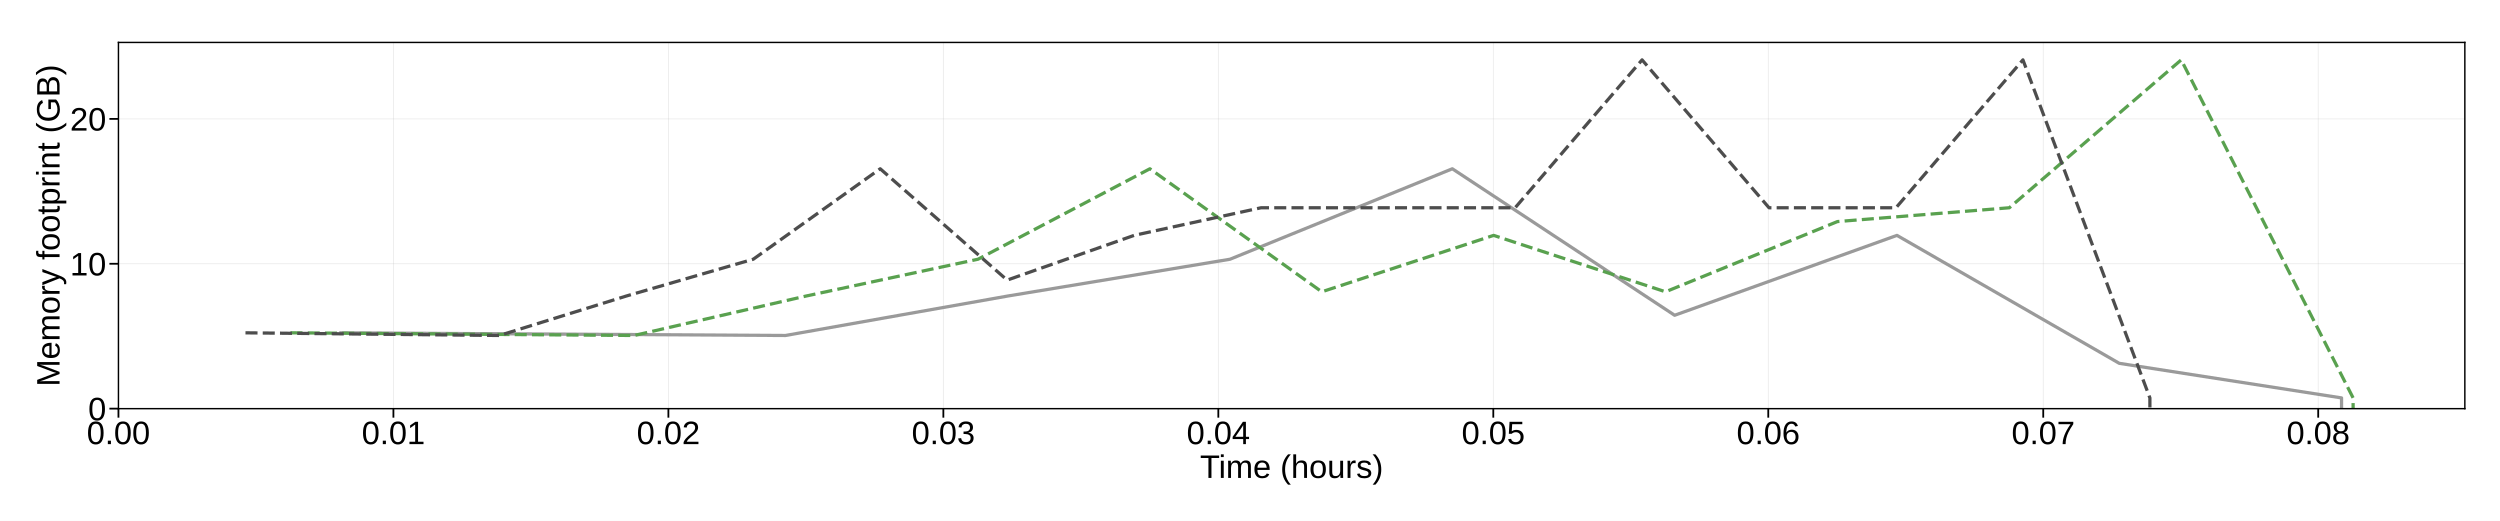
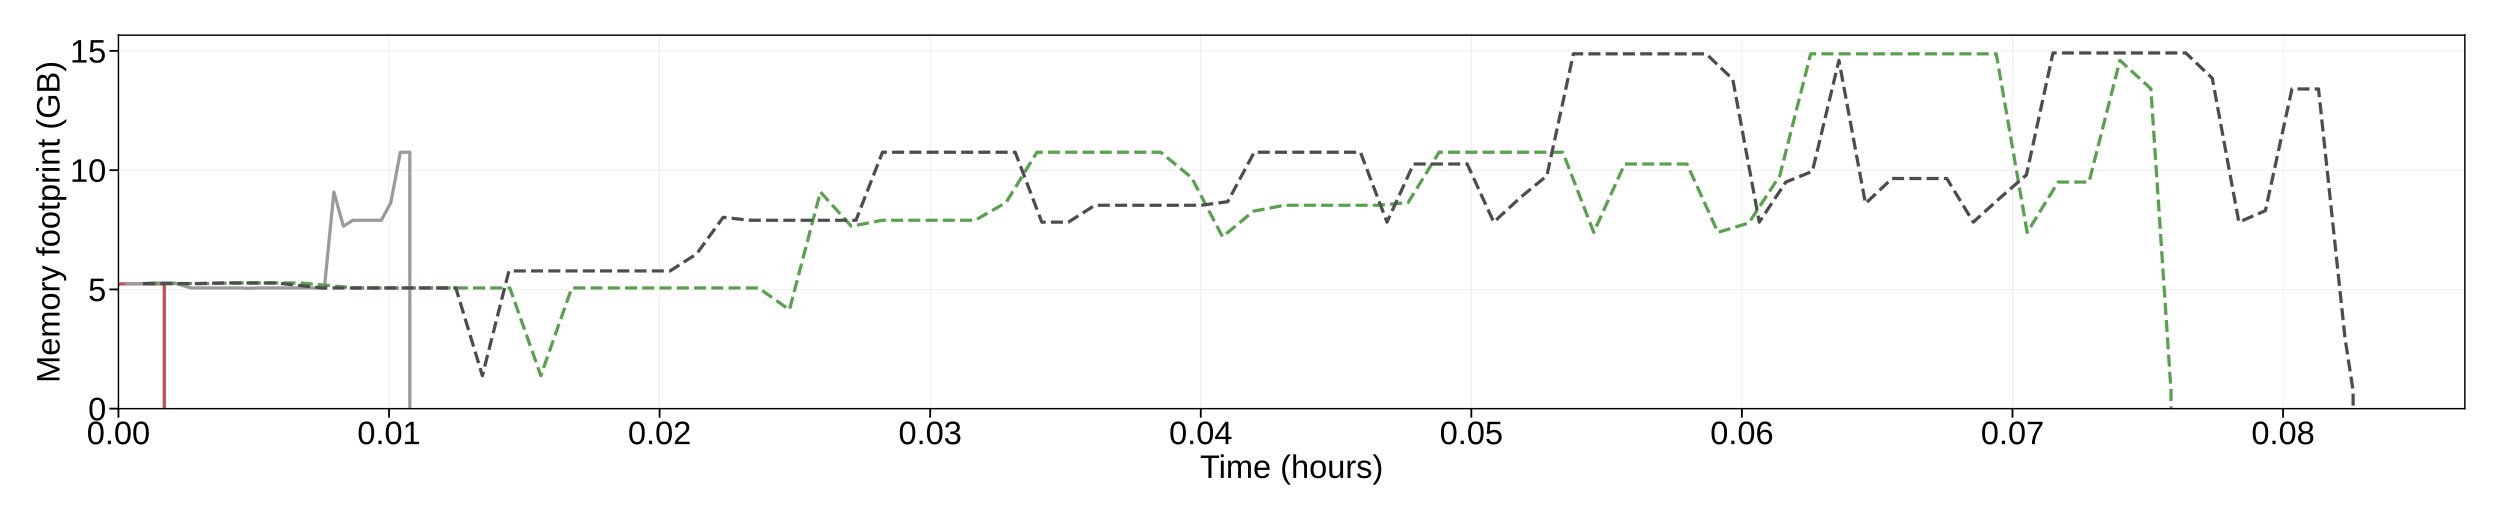
<svg xmlns="http://www.w3.org/2000/svg" xmlns:xlink="http://www.w3.org/1999/xlink" width="2764.8pt" height="576pt" viewBox="0 0 2764.8 576" version="1.1">
  <defs>
    <style type="text/css">*{stroke-linejoin: round; stroke-linecap: butt}</style>
  </defs>
  <g id="figure_1">
    <g id="patch_1">
      <path d="M 0 576  L 2764.8 576  L 2764.8 0  L 0 0  z " style="fill: #ffffff" />
    </g>
    <g id="axes_1">
      <g id="patch_2">
-         <path d="M 130.99 451.94  L 2725.92 451.94  L 2725.92 46.927  L 130.99 46.927  z " style="fill: #ffffff" />
+         <path d="M 130.99 451.94  L 2725.92 451.94  L 2725.92 38.88  L 130.99 38.88  z " style="fill: #ffffff" />
      </g>
      <g id="matplotlib.axis_1">
        <g id="xtick_1">
          <g id="line2d_1">
-             <path d="M 130.99 451.94  L 130.99 46.927  " clip-path="url(#p27b7c88801)" style="fill: none; stroke: #b0b0b0; stroke-opacity: 0.3; stroke-width: 0.8; stroke-linecap: square" />
+             <path d="M 130.99 451.94  L 130.99 38.88  " clip-path="url(#p982d69c320)" style="fill: none; stroke: #b0b0b0; stroke-opacity: 0.3; stroke-width: 0.8; stroke-linecap: square" />
          </g>
          <g id="line2d_2">
            <defs>
-               <path id="m71e6d09df0" d="M 0 0  L 0 10  " style="stroke: #000000; stroke-width: 2" />
+               <path id="m0850383308" d="M 0 0  L 0 10  " style="stroke: #000000; stroke-width: 2" />
            </defs>
            <g>
-               <use xlink:href="#m71e6d09df0" x="130.99" y="451.94" style="stroke: #000000; stroke-width: 2" />
+               <use xlink:href="#m0850383308" x="130.99" y="451.94" style="stroke: #000000; stroke-width: 2" />
            </g>
          </g>
          <g id="text_1">
            <text style="font-size: 36px; font-family: 'Arial', 'DejaVu Sans', 'Liberation Sans', sans-serif; text-anchor: middle" x="130.99" y="491.208" transform="rotate(-0 130.99 491.2081)">0.00</text>
          </g>
        </g>
        <g id="xtick_2">
          <g id="line2d_3">
-             <path d="M 435.085 451.94  L 435.085 46.927  " clip-path="url(#p27b7c88801)" style="fill: none; stroke: #b0b0b0; stroke-opacity: 0.3; stroke-width: 0.8; stroke-linecap: square" />
+             <path d="M 430.228 451.94  L 430.228 38.88  " clip-path="url(#p982d69c320)" style="fill: none; stroke: #b0b0b0; stroke-opacity: 0.3; stroke-width: 0.8; stroke-linecap: square" />
          </g>
          <g id="line2d_4">
            <g>
-               <use xlink:href="#m71e6d09df0" x="435.085" y="451.94" style="stroke: #000000; stroke-width: 2" />
+               <use xlink:href="#m0850383308" x="430.228" y="451.94" style="stroke: #000000; stroke-width: 2" />
            </g>
          </g>
          <g id="text_2">
-             <text style="font-size: 36px; font-family: 'Arial', 'DejaVu Sans', 'Liberation Sans', sans-serif; text-anchor: middle" x="435.085" y="491.208" transform="rotate(-0 435.0853 491.2081)">0.01</text>
+             <text style="font-size: 36px; font-family: 'Arial', 'DejaVu Sans', 'Liberation Sans', sans-serif; text-anchor: middle" x="430.228" y="491.208" transform="rotate(-0 430.2279 491.2081)">0.01</text>
          </g>
        </g>
        <g id="xtick_3">
          <g id="line2d_5">
-             <path d="M 739.181 451.94  L 739.181 46.927  " clip-path="url(#p27b7c88801)" style="fill: none; stroke: #b0b0b0; stroke-opacity: 0.3; stroke-width: 0.8; stroke-linecap: square" />
+             <path d="M 729.466 451.94  L 729.466 38.88  " clip-path="url(#p982d69c320)" style="fill: none; stroke: #b0b0b0; stroke-opacity: 0.3; stroke-width: 0.8; stroke-linecap: square" />
          </g>
          <g id="line2d_6">
            <g>
-               <use xlink:href="#m71e6d09df0" x="739.181" y="451.94" style="stroke: #000000; stroke-width: 2" />
+               <use xlink:href="#m0850383308" x="729.466" y="451.94" style="stroke: #000000; stroke-width: 2" />
            </g>
          </g>
          <g id="text_3">
-             <text style="font-size: 36px; font-family: 'Arial', 'DejaVu Sans', 'Liberation Sans', sans-serif; text-anchor: middle" x="739.181" y="491.208" transform="rotate(-0 739.1807 491.2081)">0.02</text>
+             <text style="font-size: 36px; font-family: 'Arial', 'DejaVu Sans', 'Liberation Sans', sans-serif; text-anchor: middle" x="729.466" y="491.208" transform="rotate(-0 729.4658 491.2081)">0.02</text>
          </g>
        </g>
        <g id="xtick_4">
          <g id="line2d_7">
-             <path d="M 1043.276 451.94  L 1043.276 46.927  " clip-path="url(#p27b7c88801)" style="fill: none; stroke: #b0b0b0; stroke-opacity: 0.3; stroke-width: 0.8; stroke-linecap: square" />
+             <path d="M 1028.704 451.94  L 1028.704 38.88  " clip-path="url(#p982d69c320)" style="fill: none; stroke: #b0b0b0; stroke-opacity: 0.3; stroke-width: 0.8; stroke-linecap: square" />
          </g>
          <g id="line2d_8">
            <g>
-               <use xlink:href="#m71e6d09df0" x="1043.276" y="451.94" style="stroke: #000000; stroke-width: 2" />
+               <use xlink:href="#m0850383308" x="1028.704" y="451.94" style="stroke: #000000; stroke-width: 2" />
            </g>
          </g>
          <g id="text_4">
-             <text style="font-size: 36px; font-family: 'Arial', 'DejaVu Sans', 'Liberation Sans', sans-serif; text-anchor: middle" x="1043.276" y="491.208" transform="rotate(-0 1043.276 491.2081)">0.03</text>
+             <text style="font-size: 36px; font-family: 'Arial', 'DejaVu Sans', 'Liberation Sans', sans-serif; text-anchor: middle" x="1028.704" y="491.208" transform="rotate(-0 1028.704 491.2081)">0.03</text>
          </g>
        </g>
        <g id="xtick_5">
          <g id="line2d_9">
-             <path d="M 1347.371 451.94  L 1347.371 46.927  " clip-path="url(#p27b7c88801)" style="fill: none; stroke: #b0b0b0; stroke-opacity: 0.3; stroke-width: 0.8; stroke-linecap: square" />
+             <path d="M 1327.942 451.94  L 1327.942 38.88  " clip-path="url(#p982d69c320)" style="fill: none; stroke: #b0b0b0; stroke-opacity: 0.3; stroke-width: 0.8; stroke-linecap: square" />
          </g>
          <g id="line2d_10">
            <g>
-               <use xlink:href="#m71e6d09df0" x="1347.371" y="451.94" style="stroke: #000000; stroke-width: 2" />
+               <use xlink:href="#m0850383308" x="1327.942" y="451.94" style="stroke: #000000; stroke-width: 2" />
            </g>
          </g>
          <g id="text_5">
-             <text style="font-size: 36px; font-family: 'Arial', 'DejaVu Sans', 'Liberation Sans', sans-serif; text-anchor: middle" x="1347.371" y="491.208" transform="rotate(-0 1347.371 491.2081)">0.04</text>
+             <text style="font-size: 36px; font-family: 'Arial', 'DejaVu Sans', 'Liberation Sans', sans-serif; text-anchor: middle" x="1327.942" y="491.208" transform="rotate(-0 1327.942 491.2081)">0.04</text>
          </g>
        </g>
        <g id="xtick_6">
          <g id="line2d_11">
-             <path d="M 1651.467 451.94  L 1651.467 46.927  " clip-path="url(#p27b7c88801)" style="fill: none; stroke: #b0b0b0; stroke-opacity: 0.3; stroke-width: 0.8; stroke-linecap: square" />
+             <path d="M 1627.18 451.94  L 1627.18 38.88  " clip-path="url(#p982d69c320)" style="fill: none; stroke: #b0b0b0; stroke-opacity: 0.3; stroke-width: 0.8; stroke-linecap: square" />
          </g>
          <g id="line2d_12">
            <g>
-               <use xlink:href="#m71e6d09df0" x="1651.467" y="451.94" style="stroke: #000000; stroke-width: 2" />
+               <use xlink:href="#m0850383308" x="1627.18" y="451.94" style="stroke: #000000; stroke-width: 2" />
            </g>
          </g>
          <g id="text_6">
-             <text style="font-size: 36px; font-family: 'Arial', 'DejaVu Sans', 'Liberation Sans', sans-serif; text-anchor: middle" x="1651.467" y="491.208" transform="rotate(-0 1651.467 491.2081)">0.05</text>
+             <text style="font-size: 36px; font-family: 'Arial', 'DejaVu Sans', 'Liberation Sans', sans-serif; text-anchor: middle" x="1627.18" y="491.208" transform="rotate(-0 1627.18 491.2081)">0.05</text>
          </g>
        </g>
        <g id="xtick_7">
          <g id="line2d_13">
-             <path d="M 1955.562 451.94  L 1955.562 46.927  " clip-path="url(#p27b7c88801)" style="fill: none; stroke: #b0b0b0; stroke-opacity: 0.3; stroke-width: 0.8; stroke-linecap: square" />
+             <path d="M 1926.418 451.94  L 1926.418 38.88  " clip-path="url(#p982d69c320)" style="fill: none; stroke: #b0b0b0; stroke-opacity: 0.3; stroke-width: 0.8; stroke-linecap: square" />
          </g>
          <g id="line2d_14">
            <g>
-               <use xlink:href="#m71e6d09df0" x="1955.562" y="451.94" style="stroke: #000000; stroke-width: 2" />
+               <use xlink:href="#m0850383308" x="1926.418" y="451.94" style="stroke: #000000; stroke-width: 2" />
            </g>
          </g>
          <g id="text_7">
-             <text style="font-size: 36px; font-family: 'Arial', 'DejaVu Sans', 'Liberation Sans', sans-serif; text-anchor: middle" x="1955.562" y="491.208" transform="rotate(-0 1955.562 491.2081)">0.06</text>
+             <text style="font-size: 36px; font-family: 'Arial', 'DejaVu Sans', 'Liberation Sans', sans-serif; text-anchor: middle" x="1926.418" y="491.208" transform="rotate(-0 1926.418 491.2081)">0.06</text>
          </g>
        </g>
        <g id="xtick_8">
          <g id="line2d_15">
-             <path d="M 2259.657 451.94  L 2259.657 46.927  " clip-path="url(#p27b7c88801)" style="fill: none; stroke: #b0b0b0; stroke-opacity: 0.3; stroke-width: 0.8; stroke-linecap: square" />
+             <path d="M 2225.655 451.94  L 2225.655 38.88  " clip-path="url(#p982d69c320)" style="fill: none; stroke: #b0b0b0; stroke-opacity: 0.3; stroke-width: 0.8; stroke-linecap: square" />
          </g>
          <g id="line2d_16">
            <g>
-               <use xlink:href="#m71e6d09df0" x="2259.657" y="451.94" style="stroke: #000000; stroke-width: 2" />
+               <use xlink:href="#m0850383308" x="2225.655" y="451.94" style="stroke: #000000; stroke-width: 2" />
            </g>
          </g>
          <g id="text_8">
-             <text style="font-size: 36px; font-family: 'Arial', 'DejaVu Sans', 'Liberation Sans', sans-serif; text-anchor: middle" x="2259.657" y="491.208" transform="rotate(-0 2259.657 491.2081)">0.07</text>
+             <text style="font-size: 36px; font-family: 'Arial', 'DejaVu Sans', 'Liberation Sans', sans-serif; text-anchor: middle" x="2225.655" y="491.208" transform="rotate(-0 2225.655 491.2081)">0.07</text>
          </g>
        </g>
        <g id="xtick_9">
          <g id="line2d_17">
-             <path d="M 2563.753 451.94  L 2563.753 46.927  " clip-path="url(#p27b7c88801)" style="fill: none; stroke: #b0b0b0; stroke-opacity: 0.3; stroke-width: 0.8; stroke-linecap: square" />
+             <path d="M 2524.893 451.94  L 2524.893 38.88  " clip-path="url(#p982d69c320)" style="fill: none; stroke: #b0b0b0; stroke-opacity: 0.3; stroke-width: 0.8; stroke-linecap: square" />
          </g>
          <g id="line2d_18">
            <g>
-               <use xlink:href="#m71e6d09df0" x="2563.753" y="451.94" style="stroke: #000000; stroke-width: 2" />
+               <use xlink:href="#m0850383308" x="2524.893" y="451.94" style="stroke: #000000; stroke-width: 2" />
            </g>
          </g>
          <g id="text_9">
-             <text style="font-size: 36px; font-family: 'Arial', 'DejaVu Sans', 'Liberation Sans', sans-serif; text-anchor: middle" x="2563.753" y="491.208" transform="rotate(-0 2563.753 491.2081)">0.08</text>
+             <text style="font-size: 36px; font-family: 'Arial', 'DejaVu Sans', 'Liberation Sans', sans-serif; text-anchor: middle" x="2524.893" y="491.208" transform="rotate(-0 2524.893 491.2081)">0.08</text>
          </g>
        </g>
        <g id="text_10">
          <text style="font-size: 36px; font-family: 'Arial', 'DejaVu Sans', 'Liberation Sans', sans-serif; text-anchor: middle" x="1428.455" y="528.57" transform="rotate(-0 1428.455 528.57)">Time (hours)</text>
        </g>
      </g>
      <g id="matplotlib.axis_2">
        <g id="ytick_1">
          <g id="line2d_19">
-             <path d="M 130.99 451.94  L 2725.92 451.94  " clip-path="url(#p27b7c88801)" style="fill: none; stroke: #b0b0b0; stroke-opacity: 0.3; stroke-width: 0.8; stroke-linecap: square" />
+             <path d="M 130.99 451.94  L 2725.92 451.94  " clip-path="url(#p982d69c320)" style="fill: none; stroke: #b0b0b0; stroke-opacity: 0.3; stroke-width: 0.8; stroke-linecap: square" />
          </g>
          <g id="line2d_20">
            <defs>
-               <path id="mcaa0dd19e1" d="M 0 0  L -10 0  " style="stroke: #000000; stroke-width: 2" />
+               <path id="m40e0a1a528" d="M 0 0  L -10 0  " style="stroke: #000000; stroke-width: 2" />
            </defs>
            <g>
-               <use xlink:href="#mcaa0dd19e1" x="130.99" y="451.94" style="stroke: #000000; stroke-width: 2" />
+               <use xlink:href="#m40e0a1a528" x="130.99" y="451.94" style="stroke: #000000; stroke-width: 2" />
            </g>
          </g>
          <g id="text_11">
            <text style="font-size: 36px; font-family: 'Arial', 'DejaVu Sans', 'Liberation Sans', sans-serif; text-anchor: end" x="117.49" y="464.824" transform="rotate(-0 117.49 464.8241)">0</text>
          </g>
        </g>
        <g id="ytick_2">
          <g id="line2d_21">
-             <path d="M 130.99 291.729  L 2725.92 291.729  " clip-path="url(#p27b7c88801)" style="fill: none; stroke: #b0b0b0; stroke-opacity: 0.3; stroke-width: 0.8; stroke-linecap: square" />
+             <path d="M 130.99 320.057  L 2725.92 320.057  " clip-path="url(#p982d69c320)" style="fill: none; stroke: #b0b0b0; stroke-opacity: 0.3; stroke-width: 0.8; stroke-linecap: square" />
          </g>
          <g id="line2d_22">
            <g>
-               <use xlink:href="#mcaa0dd19e1" x="130.99" y="291.729" style="stroke: #000000; stroke-width: 2" />
+               <use xlink:href="#m40e0a1a528" x="130.99" y="320.057" style="stroke: #000000; stroke-width: 2" />
            </g>
          </g>
          <g id="text_12">
-             <text style="font-size: 36px; font-family: 'Arial', 'DejaVu Sans', 'Liberation Sans', sans-serif; text-anchor: end" x="117.49" y="304.613" transform="rotate(-0 117.49 304.6134)">10</text>
+             <text style="font-size: 36px; font-family: 'Arial', 'DejaVu Sans', 'Liberation Sans', sans-serif; text-anchor: end" x="117.49" y="332.942" transform="rotate(-0 117.49 332.9415)">5</text>
          </g>
        </g>
        <g id="ytick_3">
          <g id="line2d_23">
-             <path d="M 130.99 131.519  L 2725.92 131.519  " clip-path="url(#p27b7c88801)" style="fill: none; stroke: #b0b0b0; stroke-opacity: 0.3; stroke-width: 0.8; stroke-linecap: square" />
+             <path d="M 130.99 188.175  L 2725.92 188.175  " clip-path="url(#p982d69c320)" style="fill: none; stroke: #b0b0b0; stroke-opacity: 0.3; stroke-width: 0.8; stroke-linecap: square" />
          </g>
          <g id="line2d_24">
            <g>
-               <use xlink:href="#mcaa0dd19e1" x="130.99" y="131.519" style="stroke: #000000; stroke-width: 2" />
+               <use xlink:href="#m40e0a1a528" x="130.99" y="188.175" style="stroke: #000000; stroke-width: 2" />
            </g>
          </g>
          <g id="text_13">
-             <text style="font-size: 36px; font-family: 'Arial', 'DejaVu Sans', 'Liberation Sans', sans-serif; text-anchor: end" x="117.49" y="144.403" transform="rotate(-0 117.49 144.4028)">20</text>
-           </g>
-         </g>
-         <g id="text_14">
-           <text style="font-size: 36px; font-family: 'Arial', 'DejaVu Sans', 'Liberation Sans', sans-serif; text-anchor: middle" x="65.874" y="249.434" transform="rotate(-90 65.87438 249.4336)">Memory footprint (GB)</text>
-         </g>
-       </g>
-       <g id="line2d_25">
-         <path d="M 377.006 368.071  L 868.669 371.014  L 1114.497 327.377  L 1360.316 286.683  L 1606.16 186.653  L 1852.004 348.662  L 2097.88 260.312  L 2343.732 401.815  L 2589.568 440.061  L 2589.568 451.94  " clip-path="url(#p27b7c88801)" style="fill: none; stroke: #9a9a9a; stroke-width: 3.6; stroke-linecap: square" />
-       </g>
-       <g id="line2d_26">
-         <path d="M 321.202 368.071  L 701.355 371.014  L 891.517 327.377  L 1081.602 286.683  L 1271.688 186.653  L 1461.774 322.704  L 1651.879 260.312  L 1841.965 322.704  L 2032.05 245.042  L 2222.142 229.772  L 2412.241 66.214  L 2602.352 440.061  L 2602.352 451.94  " clip-path="url(#p27b7c88801)" style="fill: none; stroke-dasharray: 13.32,5.76; stroke-dashoffset: 0; stroke: #59a14f; stroke-width: 3.6" />
+             <text style="font-size: 36px; font-family: 'Arial', 'DejaVu Sans', 'Liberation Sans', sans-serif; text-anchor: end" x="117.49" y="201.059" transform="rotate(-0 117.49 201.059)">10</text>
+           </g>
+         </g>
+         <g id="ytick_4">
+           <g id="line2d_25">
+             <path d="M 130.99 56.292  L 2725.92 56.292  " clip-path="url(#p982d69c320)" style="fill: none; stroke: #b0b0b0; stroke-opacity: 0.3; stroke-width: 0.8; stroke-linecap: square" />
+           </g>
+           <g id="line2d_26">
+             <g>
+               <use xlink:href="#m40e0a1a528" x="130.99" y="56.292" style="stroke: #000000; stroke-width: 2" />
+             </g>
+           </g>
+           <g id="text_14">
+             <text style="font-size: 36px; font-family: 'Arial', 'DejaVu Sans', 'Liberation Sans', sans-serif; text-anchor: end" x="117.49" y="69.177" transform="rotate(-0 117.49 69.17651)">15</text>
+           </g>
+         </g>
+         <g id="text_15">
+           <text style="font-size: 36px; font-family: 'Arial', 'DejaVu Sans', 'Liberation Sans', sans-serif; text-anchor: middle" x="65.874" y="245.41" transform="rotate(-90 65.87438 245.41)">Memory footprint (GB)</text>
+         </g>
      </g>
      <g id="line2d_27">
-         <path d="M 271.477 368.071  L 552.258 371.014  L 692.66 327.377  L 833.049 286.683  L 973.451 186.653  L 1113.844 309.783  L 1254.242 260.312  L 1394.63 229.772  L 1535.22 229.772  L 1675.613 229.772  L 1816.006 66.214  L 1956.409 229.772  L 2096.797 229.772  L 2237.199 66.214  L 2377.606 440.061  L 2377.606 451.94  " clip-path="url(#p27b7c88801)" style="fill: none; stroke-dasharray: 13.32,5.76; stroke-dashoffset: 0; stroke: #4d4d4d; stroke-width: 3.6" />
+         <path d="M 131.973 314.43  L 133.896 313.915  L 135.827 313.915  L 137.731 313.915  L 139.652 313.863  L 141.565 313.863  L 143.489 313.863  L 145.39 313.863  L 147.286 313.863  L 149.216 313.863  L 151.116 313.863  L 153.015 313.863  L 154.921 313.863  L 156.819 313.863  L 158.717 313.863  L 160.616 313.863  L 162.52 313.863  L 164.434 313.863  L 166.33 313.863  L 168.274 313.863  L 170.19 313.863  L 172.11 313.863  L 174.025 313.863  L 175.949 313.863  L 177.872 313.863  L 179.785 313.863  L 181.682 313.863  L 181.682 313.863  L 181.682 451.94  " clip-path="url(#p982d69c320)" style="fill: none; stroke: #c44e52; stroke-width: 3.6; stroke-linecap: square" />
+       </g>
+       <g id="line2d_28">
+         <path d="M 140.166 313.631  L 150.666 313.631  L 161.164 313.631  L 171.662 312.91  L 182.162 312.91  L 192.657 312.91  L 211.365 318.473  L 221.858 318.473  L 232.356 318.473  L 242.85 318.473  L 253.347 318.473  L 263.844 318.473  L 274.345 318.822  L 284.84 318.473  L 295.337 318.473  L 305.832 318.473  L 316.33 318.473  L 326.822 318.473  L 337.319 318.473  L 348.24 318.473  L 358.738 318.822  L 369.244 212.315  L 379.739 250.191  L 390.238 243.597  L 400.739 243.597  L 411.238 243.597  L 421.734 243.597  L 432.232 224.072  L 442.733 168.383  L 453.233 168.383  L 453.233 451.94  " clip-path="url(#p982d69c320)" style="fill: none; stroke: #9a9a9a; stroke-width: 3.6; stroke-linecap: square" />
+       </g>
+       <g id="line2d_29">
+         <path d="M 160.88 313.631  L 195.087 313.631  L 229.306 313.631  L 263.521 312.91  L 297.726 312.91  L 331.927 312.91  L 392.887 318.473  L 427.1 318.473  L 461.286 318.473  L 495.463 318.473  L 529.673 318.473  L 563.883 318.473  L 598.098 415.429  L 632.307 318.473  L 666.506 318.473  L 700.7 318.473  L 734.9 318.473  L 769.092 318.473  L 803.298 318.473  L 838.875 318.473  L 873.075 342.569  L 907.304 212.315  L 941.513 250.191  L 975.722 243.597  L 1009.932 243.597  L 1044.14 243.597  L 1078.361 243.597  L 1112.566 224.072  L 1146.776 168.383  L 1180.989 168.383  L 1215.202 168.383  L 1249.41 168.383  L 1283.616 168.383  L 1317.824 196.408  L 1352.02 261.873  L 1386.238 233.603  L 1420.435 227.009  L 1454.656 227.009  L 1488.845 227.009  L 1523.053 227.009  L 1557.274 224.072  L 1591.471 168.331  L 1625.691 168.331  L 1659.91 168.331  L 1694.107 168.331  L 1728.325 168.331  L 1762.55 256.99  L 1796.747 181.365  L 1830.933 181.365  L 1865.67 181.365  L 1899.864 256.99  L 1934.073 246.582  L 1968.265 194.399  L 2002.47 59.528  L 2036.675 59.528  L 2070.875 59.528  L 2105.071 59.528  L 2139.267 59.528  L 2173.481 59.528  L 2207.693 59.528  L 2241.894 256.99  L 2276.084 201.354  L 2310.273 201.354  L 2344.47 66.792  L 2378.676 98.114  L 2400.962 432.151  L 2400.962 451.94  " clip-path="url(#p982d69c320)" style="fill: none; stroke-dasharray: 13.32,5.76; stroke-dashoffset: 0; stroke: #59a14f; stroke-width: 3.6" />
+       </g>
+       <g id="line2d_30">
+         <path d="M 158.145 313.631  L 187.502 313.631  L 216.865 313.631  L 246.222 312.91  L 275.581 312.91  L 304.962 312.91  L 357.285 318.473  L 386.652 318.473  L 416.002 318.473  L 445.376 318.473  L 474.743 318.473  L 504.105 318.473  L 533.477 415.429  L 562.824 299.629  L 592.174 299.629  L 621.529 299.629  L 650.881 299.629  L 680.238 299.629  L 709.602 299.629  L 741.007 299.629  L 770.395 280.784  L 799.77 240.352  L 829.134 243.584  L 858.509 243.597  L 887.873 243.597  L 917.239 243.597  L 946.601 243.597  L 975.961 168.383  L 1005.324 168.383  L 1034.683 168.383  L 1064.039 168.383  L 1093.403 168.383  L 1122.769 168.383  L 1152.144 245.667  L 1181.517 245.667  L 1210.889 227.009  L 1240.246 227.009  L 1269.613 227.009  L 1298.982 227.009  L 1328.367 227.009  L 1357.737 223.042  L 1387.09 168.331  L 1416.457 168.331  L 1445.815 168.331  L 1475.17 168.331  L 1504.533 168.331  L 1533.902 245.667  L 1563.26 181.365  L 1592.624 181.365  L 1622.597 181.365  L 1651.962 245.667  L 1681.33 218.505  L 1710.692 194.399  L 1740.051 59.528  L 1769.41 59.528  L 1798.784 59.528  L 1828.149 59.528  L 1857.507 59.528  L 1886.885 59.528  L 1916.261 87.553  L 1945.62 245.667  L 1974.973 201.354  L 2004.342 189.505  L 2033.708 66.792  L 2063.067 225.103  L 2092.435 197.387  L 2121.787 197.387  L 2152.985 197.387  L 2182.341 245.667  L 2211.702 219.025  L 2241.06 193.42  L 2270.43 58.55  L 2299.802 58.55  L 2329.163 58.55  L 2358.518 58.55  L 2387.883 58.55  L 2417.252 58.55  L 2446.629 86.575  L 2476.001 245.667  L 2505.363 232.933  L 2534.735 98.372  L 2564.104 98.372  L 2593.473 374.453  L 2602.352 432.151  L 2602.352 451.94  " clip-path="url(#p982d69c320)" style="fill: none; stroke-dasharray: 13.32,5.76; stroke-dashoffset: 0; stroke: #4d4d4d; stroke-width: 3.6" />
      </g>
      <g id="patch_3">
-         <path d="M 130.99 451.94  L 130.99 46.927  " style="fill: none; stroke: #000000; stroke-width: 1.6; stroke-linejoin: miter; stroke-linecap: square" />
+         <path d="M 130.99 451.94  L 130.99 38.88  " style="fill: none; stroke: #000000; stroke-width: 1.6; stroke-linejoin: miter; stroke-linecap: square" />
      </g>
      <g id="patch_4">
-         <path d="M 2725.92 451.94  L 2725.92 46.927  " style="fill: none; stroke: #000000; stroke-width: 1.6; stroke-linejoin: miter; stroke-linecap: square" />
+         <path d="M 2725.92 451.94  L 2725.92 38.88  " style="fill: none; stroke: #000000; stroke-width: 1.6; stroke-linejoin: miter; stroke-linecap: square" />
      </g>
      <g id="patch_5">
        <path d="M 130.99 451.94  L 2725.92 451.94  " style="fill: none; stroke: #000000; stroke-width: 1.6; stroke-linejoin: miter; stroke-linecap: square" />
      </g>
      <g id="patch_6">
-         <path d="M 130.99 46.927  L 2725.92 46.927  " style="fill: none; stroke: #000000; stroke-width: 1.6; stroke-linejoin: miter; stroke-linecap: square" />
+         <path d="M 130.99 38.88  L 2725.92 38.88  " style="fill: none; stroke: #000000; stroke-width: 1.6; stroke-linejoin: miter; stroke-linecap: square" />
      </g>
    </g>
  </g>
  <defs>
-     <clipPath id="p27b7c88801">
-       <rect x="130.99" y="46.927" width="2594.93" height="405.013" />
+     <clipPath id="p982d69c320">
+       <rect x="130.99" y="38.88" width="2594.93" height="413.06" />
    </clipPath>
  </defs>
</svg>
